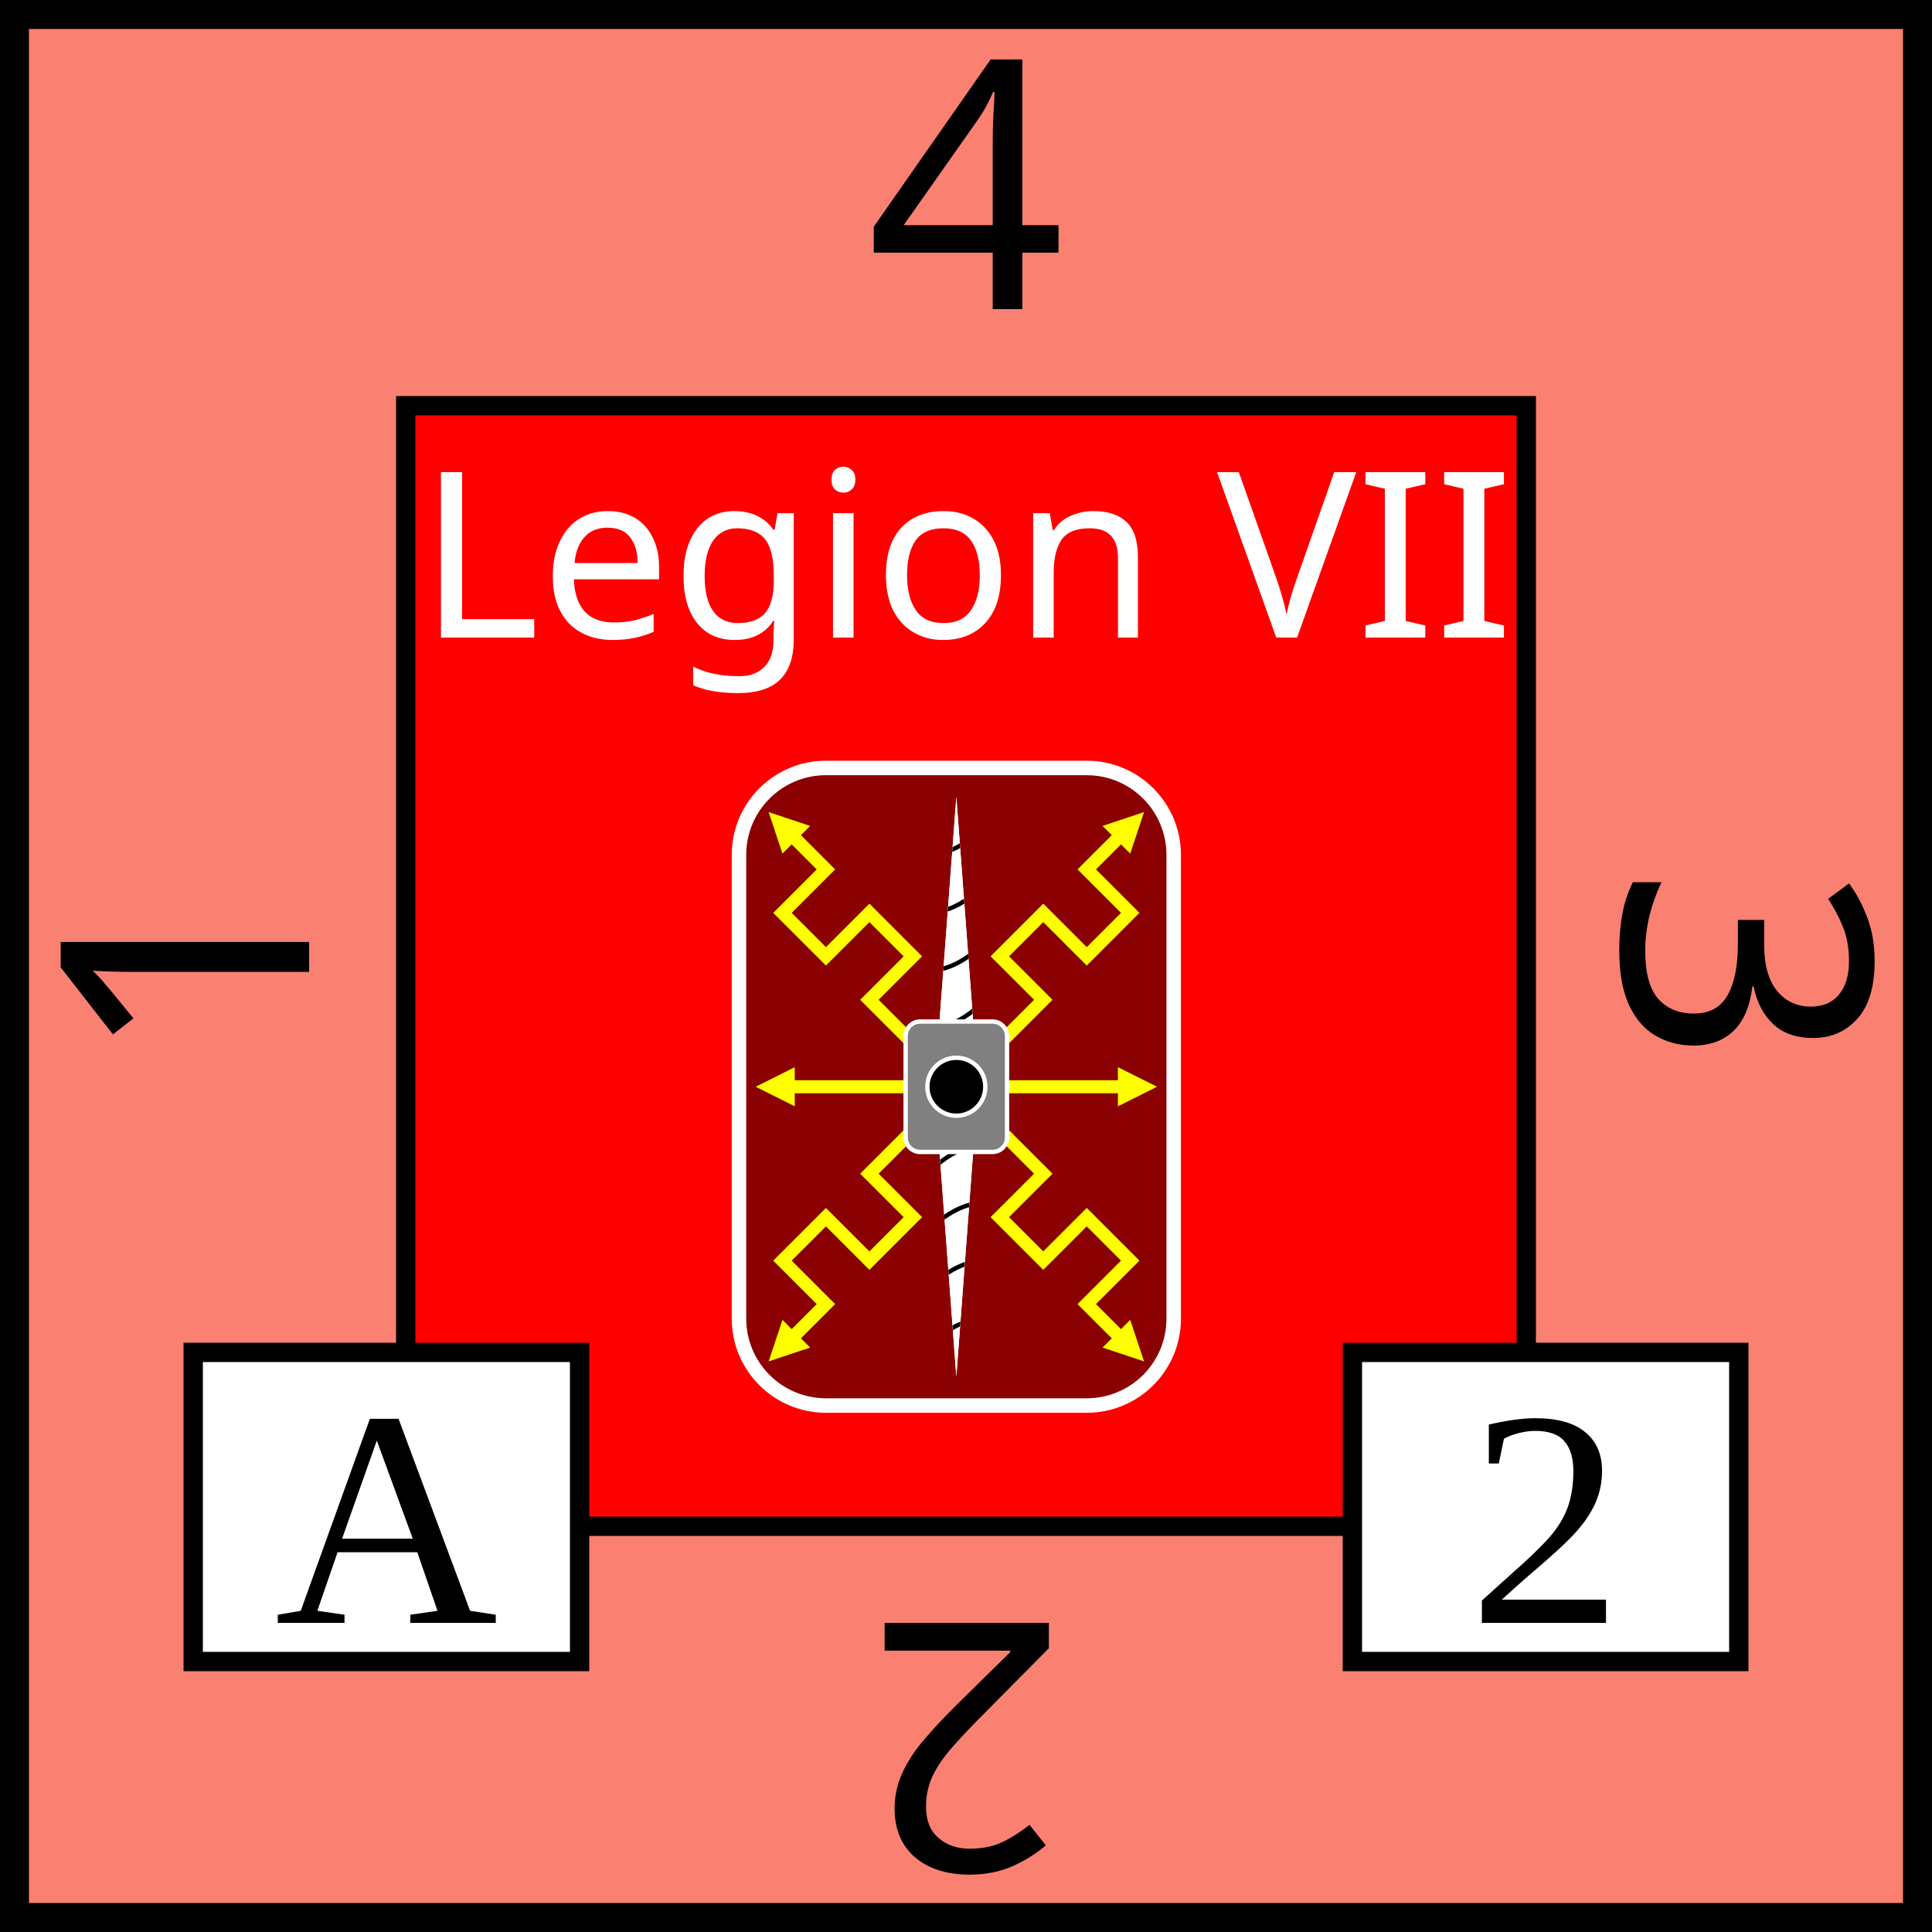
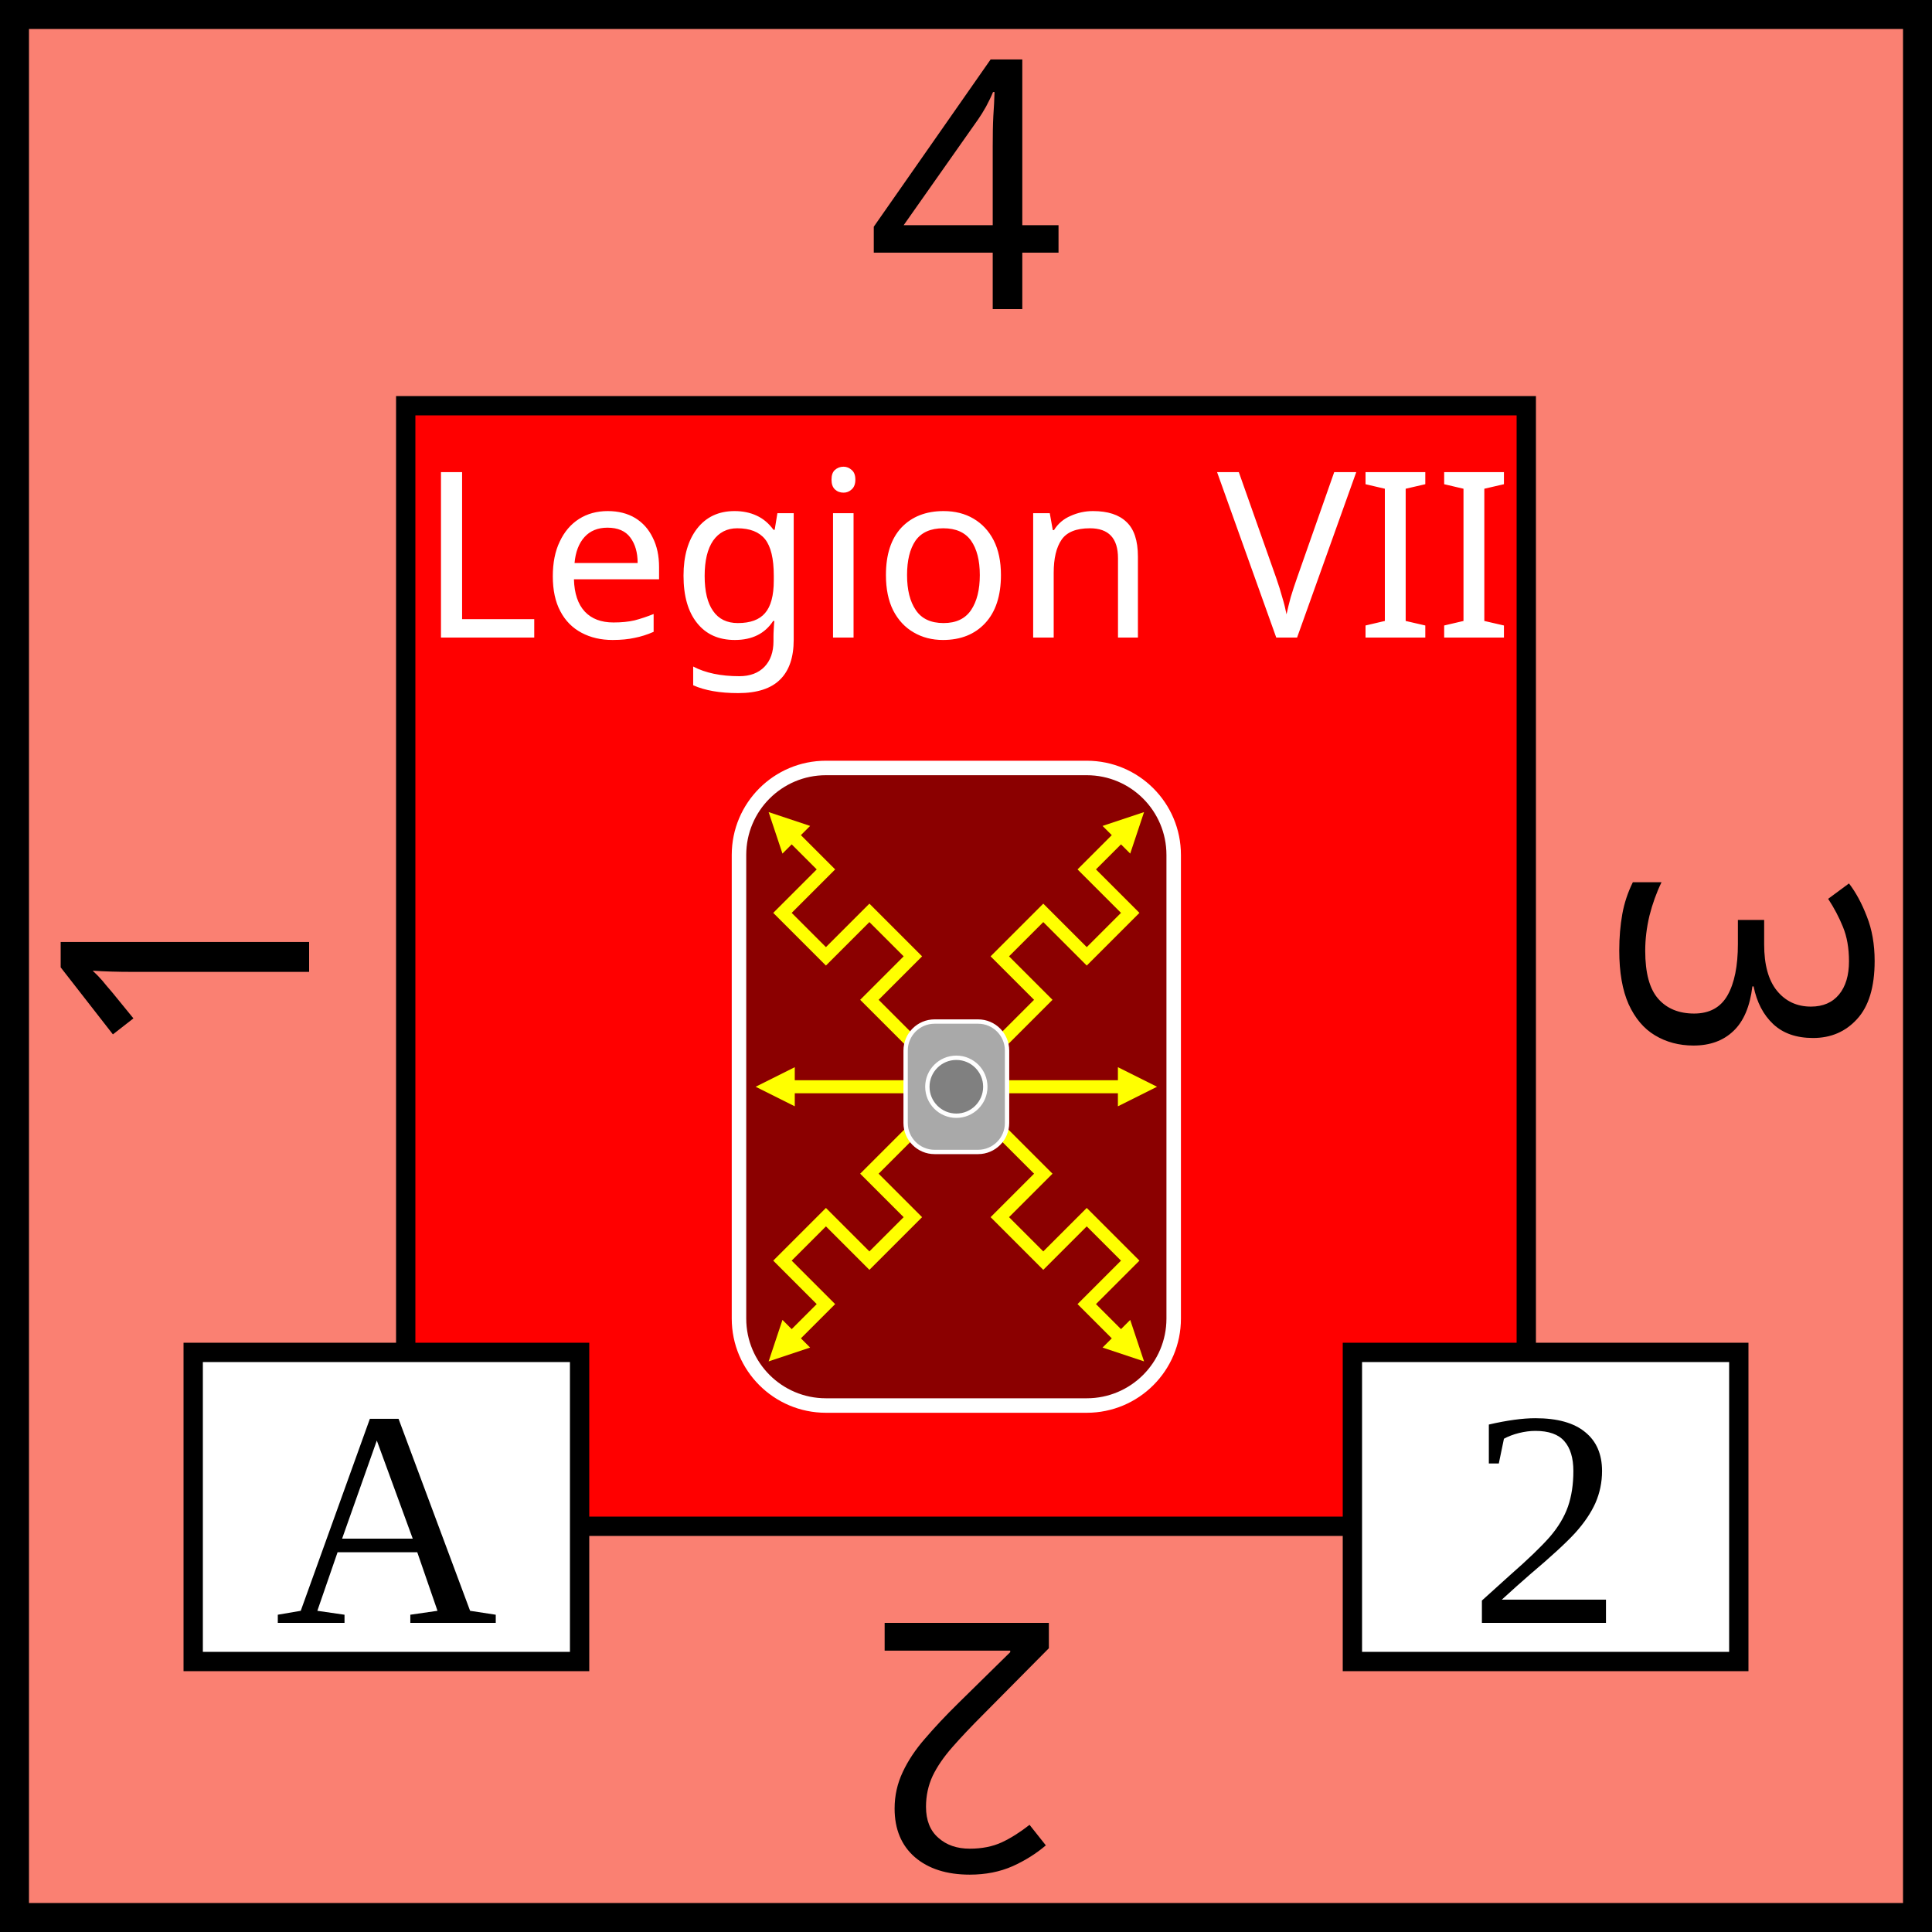
<svg xmlns="http://www.w3.org/2000/svg" viewBox="0 0 100 100" width="100" height="100">
  <defs>
    <marker id="arrow" viewBox="0 0 10 10" refX="5" refY="5" markerWidth="3" markerHeight="3" orient="auto-start-reverse" fill="yellow">
      <path d="M 0 0 L 10 5 L 0 10 z" />
    </marker>
    <g id="shield_line">
      <path d="M38 32 L41 35 L38 38 L41 41 L44 38 L47 41 L44 44 L50 50" stroke="yellow" stroke-width="0.9" fill="none" marker-start="url(#arrow)" />
    </g>
    <path id="horn" d="M48.5 50 L50 30 L51.5 50 L48.5 50" fill="white" stroke="white" stroke-width="0.6" stroke-linejoin="round" />
    <clipPath id="horn-clip">
      <use href="#horn" />
    </clipPath>
  </defs>
  <rect id="background" fill="salmon" height="100" width="100" stroke="black" stroke-width="3" />
  <g id="legion" text-anchor="middle" font-size="12" font-family="Papyrus">
    <rect x="21" y="21" width="58" height="58" fill="red" stroke="black" />
    <text x="50" y="33" fill="white">Legion VII</text>
    <g id="unit-symbol" transform="scale(0.75) translate(16,25)">
      <rect x="35" y="28" width="30" height="44" fill="darkred" stroke="white" stroke-width="1" rx="6" />
      <line x1="37.5" y1="50" x2="62.5" y2="50" stroke="yellow" stroke-width="0.9" marker-start="url(#arrow)" marker-end="url(#arrow)" />
      <g id="lightning">
        <use href="#shield_line" x="0" y="0" transform="rotate(0 50 50)" />
        <use href="#shield_line" x="0" y="0" transform="translate(100,100) scale(-1,-1)" />
        <use href="#shield_line" x="0" y="0" transform="translate(100,0) scale(-1,1)" />
        <use href="#shield_line" x="0" y="0" transform="translate(100,0) scale(-1,1) rotate(180 50 50)" />
      </g>
-       <g id="horn_group" clip-path="url(#horn-clip)">
-         <use href="#horn" />
-         <path d="M48 46 Q50 46 52 44" fill="transparent" stroke="black" stroke-width="0.3" />
-         <path d="M48 42 Q50 42 52 40" fill="transparent" stroke="black" stroke-width="0.3" />
-         <path d="M48 38 Q50 38 52 36" fill="transparent" stroke="black" stroke-width="0.3" />
-         <path d="M48 34 Q50 34 52 32" fill="transparent" stroke="black" stroke-width="0.3" />
-       </g>
-       <use href="#horn_group" transform="rotate(180 50 50)" />
      <g id="center">
-         <rect x="46.5" y="45.5" width="7" height="9" fill="grey" stroke="white" stroke-width="0.3" rx="1" />
-         <circle cx="50" cy="50" r="2" fill="black" stroke="white" stroke-width="0.3" />
+         <rect x="46.5" y="45.5" width="7" height="9" fill="darkgrey" stroke="white" stroke-width="0.3" rx="2" />
+         <circle cx="50" cy="50" r="2" fill="grey" stroke="white" stroke-width="0.3" />
      </g>
    </g>
  </g>
  <g id="attributes" text-anchor="middle" font-size="16">
    <rect id="initiative" x="10" y="70" height="16" width="20" fill="white" stroke="black" />
    <text x="20" y="84">A</text>
    <rect id="firepower" x="70" y="70" height="16" width="20" fill="white" stroke="black" />
    <text x="80" y="84">2</text>
  </g>
  <g id="strength" text-anchor="middle" font-family="Papyrus" font-size="18">
    <text x="50" y="16">4</text>
    <text x="50" y="16" transform="rotate(90,50,50)">3</text>
    <text x="50" y="16" transform="rotate(180,50,50)">2</text>
    <text x="50" y="16" transform="rotate(270,50,50)">1</text>
  </g>
</svg>
